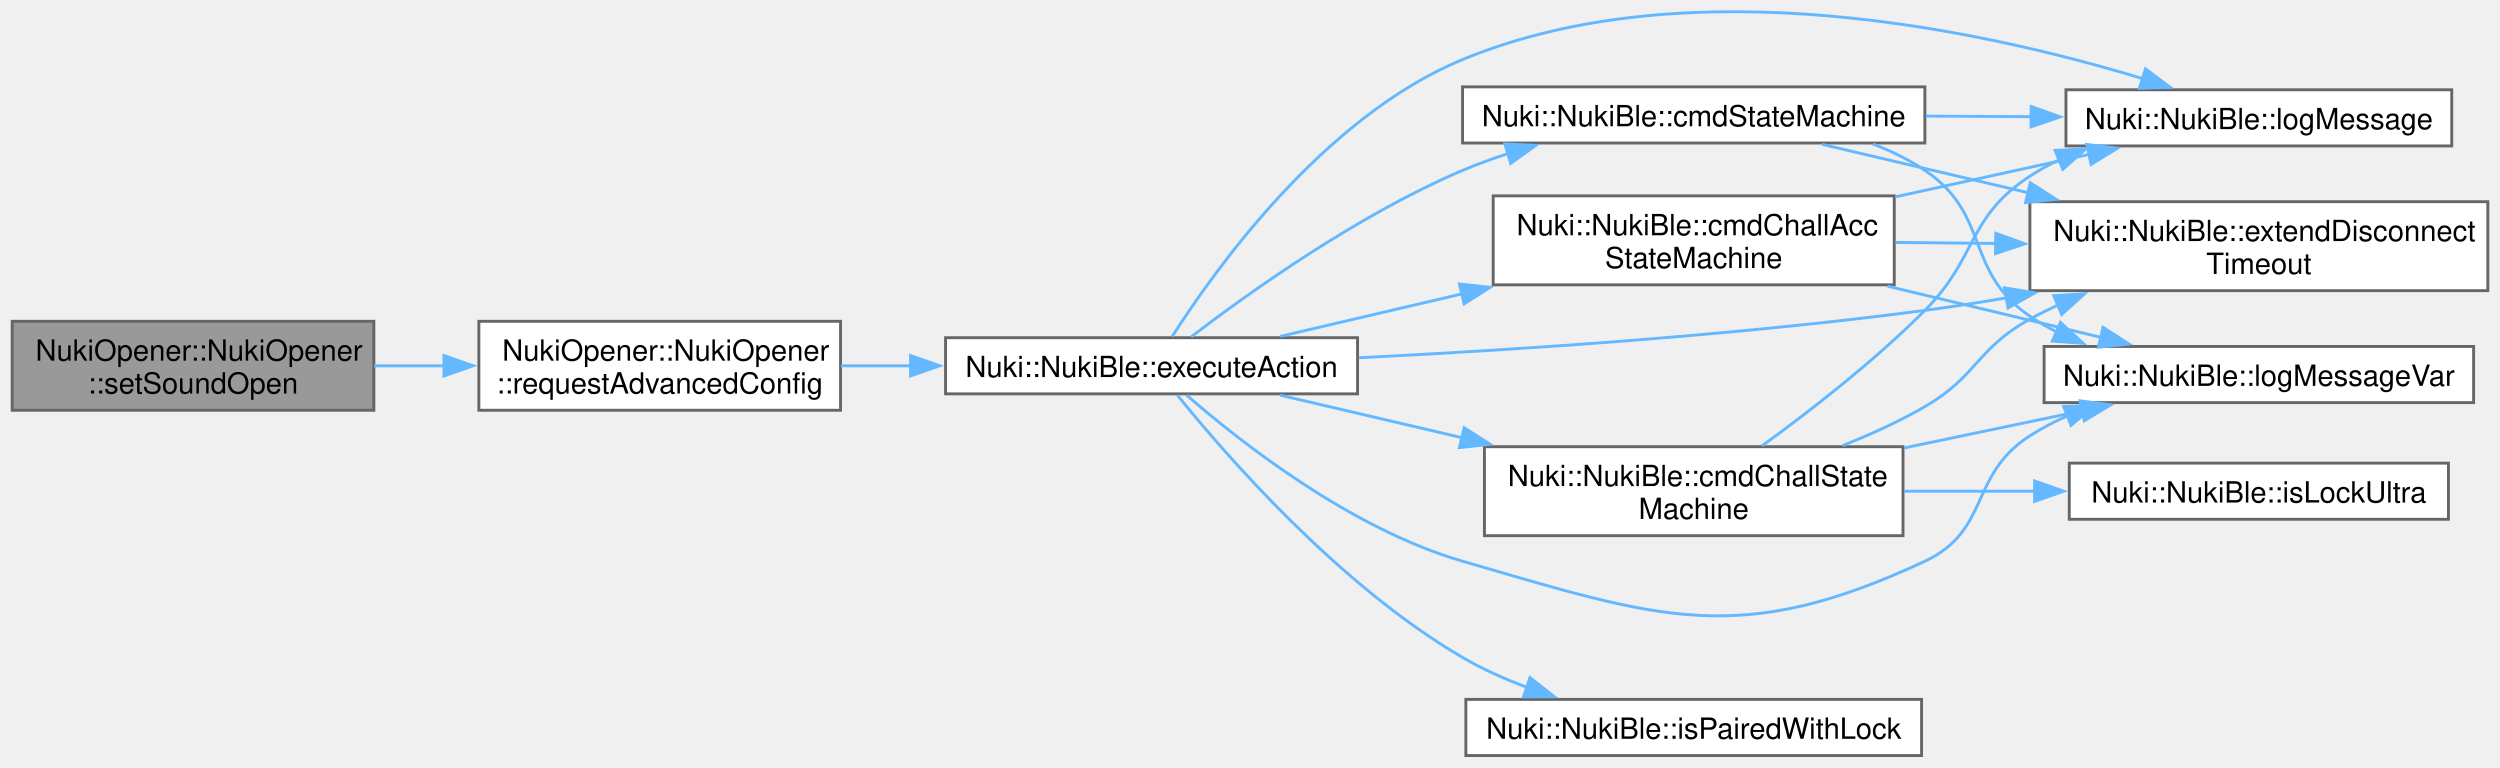
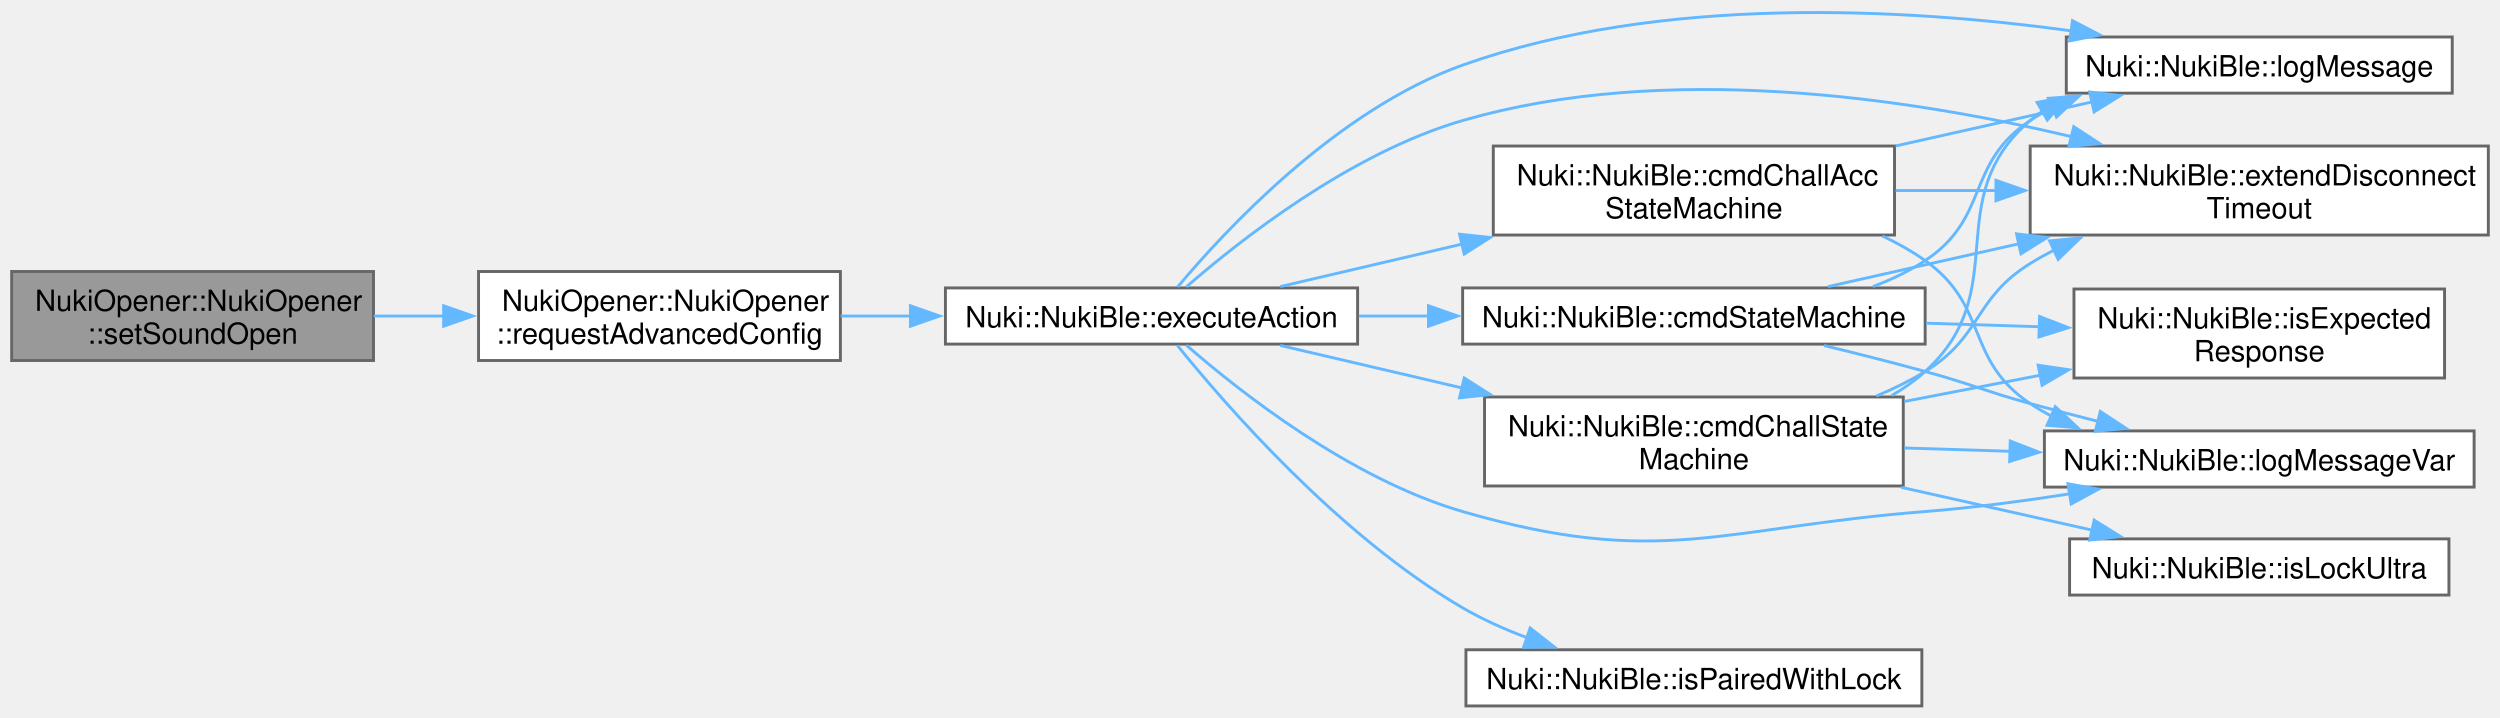
- <svg xmlns="http://www.w3.org/2000/svg" xmlns:xlink="http://www.w3.org/1999/xlink" width="857pt" height="263pt" viewBox="0.00 0.00 856.75 263.03">
-   <g id="page0,1_graph0" class="graph" transform="scale(1 1) rotate(0) translate(4 259.03)">
+ <svg xmlns="http://www.w3.org/2000/svg" xmlns:xlink="http://www.w3.org/1999/xlink" width="857pt" height="246pt" viewBox="0.00 0.00 856.75 245.92">
+   <g id="page0,1_graph0" class="graph" transform="scale(1 1) rotate(0) translate(4 241.92)">
    <g id="Node000001" class="node">
      <g id="a_Node000001">
        <a xlink:title="Gets the current config from the opener, updates the sound open parameter and sends the new config to...">
          <polygon fill="#999999" stroke="#666666" points="124,-148.88 0,-148.88 0,-118.38 124,-118.38 124,-148.88" />
          <text text-anchor="start" x="8" y="-135.38" font-family="Helvetica,sans-Serif" font-size="10.00">NukiOpener::NukiOpener</text>
          <text text-anchor="middle" x="62" y="-124.12" font-family="Helvetica,sans-Serif" font-size="10.00">::setSoundOpen</text>
        </a>
      </g>
    </g>
    <g id="Node000002" class="node">
      <g id="a_Node000002">
        <a xlink:href="class_nuki_opener_1_1_nuki_opener.html#adf50e8b8e35409d8aa43de69c43535b5" target="_top" xlink:title="Requests advanced config from Opener via BLE.">
          <polygon fill="white" stroke="#666666" points="284,-148.88 160,-148.88 160,-118.38 284,-118.38 284,-148.88" />
          <text text-anchor="start" x="168" y="-135.38" font-family="Helvetica,sans-Serif" font-size="10.00">NukiOpener::NukiOpener</text>
          <text text-anchor="middle" x="222" y="-124.12" font-family="Helvetica,sans-Serif" font-size="10.00">::requestAdvancedConfig</text>
        </a>
      </g>
    </g>
    <g id="edge1_Node000001_Node000002" class="edge">
      <g id="a_edge1_Node000001_Node000002">
        <a xlink:title=" ">
          <path fill="none" stroke="#63b8ff" d="M124.09,-133.62C132,-133.62 140.16,-133.62 148.23,-133.62" />
          <polygon fill="#63b8ff" stroke="#63b8ff" points="148.04,-137.13 158.04,-133.63 148.04,-130.13 148.04,-137.13" />
        </a>
      </g>
    </g>
    <g id="Node000003" class="node">
      <g id="a_Node000003">
        <a xlink:href="class_nuki_1_1_nuki_ble.html#af1f1e299e8d97e053bba80e92ba285d6" target="_top" xlink:title=" ">
          <polygon fill="white" stroke="#666666" points="461.25,-143.25 320,-143.25 320,-124 461.25,-124 461.25,-143.25" />
          <text text-anchor="middle" x="390.62" y="-129.75" font-family="Helvetica,sans-Serif" font-size="10.00">Nuki::NukiBle::executeAction</text>
        </a>
      </g>
    </g>
    <g id="edge2_Node000002_Node000003" class="edge">
      <g id="a_edge2_Node000002_Node000003">
        <a xlink:title=" ">
          <path fill="none" stroke="#63b8ff" d="M284.1,-133.62C291.93,-133.62 300.04,-133.62 308.12,-133.62" />
          <polygon fill="#63b8ff" stroke="#63b8ff" points="308,-137.13 318,-133.63 308,-130.13 308,-137.13" />
        </a>
      </g>
    </g>
    <g id="Node000004" class="node">
      <g id="a_Node000004">
        <a xlink:href="class_nuki_1_1_nuki_ble.html#ada0f3beebd95d35c122e25dd3f9eb886" target="_top" xlink:title=" ">
          <polygon fill="white" stroke="#666666" points="645.25,-191.88 507.75,-191.88 507.75,-161.38 645.25,-161.38 645.25,-191.88" />
          <text text-anchor="start" x="515.75" y="-178.38" font-family="Helvetica,sans-Serif" font-size="10.00">Nuki::NukiBle::cmdChallAcc</text>
          <text text-anchor="middle" x="576.5" y="-167.12" font-family="Helvetica,sans-Serif" font-size="10.00">StateMachine</text>
        </a>
      </g>
    </g>
    <g id="edge3_Node000003_Node000004" class="edge">
      <g id="a_edge3_Node000003_Node000004">
        <a xlink:title=" ">
          <path fill="none" stroke="#63b8ff" d="M434.74,-143.71C453.36,-148.06 475.74,-153.3 497.13,-158.3" />
          <polygon fill="#63b8ff" stroke="#63b8ff" points="496.18,-161.67 506.72,-160.54 497.78,-154.85 496.18,-161.67" />
        </a>
      </g>
    </g>
    <g id="Node000005" class="node">
      <g id="a_Node000005">
        <a xlink:href="class_nuki_1_1_nuki_ble.html#a6e8fca90c04249660dce6cb993eb4495" target="_top" xlink:title=" ">
-           <polygon fill="white" stroke="#666666" points="848.75,-189.88 691.75,-189.88 691.75,-159.38 848.75,-159.38 848.75,-189.88" />
-           <text text-anchor="start" x="699.75" y="-176.38" font-family="Helvetica,sans-Serif" font-size="10.00">Nuki::NukiBle::extendDisconnect</text>
-           <text text-anchor="middle" x="770.25" y="-165.12" font-family="Helvetica,sans-Serif" font-size="10.00">Timeout</text>
-         </a>
-       </g>
-     </g>
-     <g id="edge16_Node000003_Node000005" class="edge">
-       <g id="a_edge16_Node000003_Node000005">
-         <a xlink:title=" ">
-           <path fill="none" stroke="#63b8ff" d="M461.65,-136.38C515.02,-139.03 590.23,-143.95 655.75,-152.62 664.9,-153.84 674.43,-155.32 683.9,-156.95" />
-           <polygon fill="#63b8ff" stroke="#63b8ff" points="683.03,-160.35 693.48,-158.64 684.25,-153.45 683.03,-160.35" />
+           <polygon fill="white" stroke="#666666" points="848.75,-191.88 691.75,-191.88 691.75,-161.38 848.75,-161.38 848.75,-191.88" />
+           <text text-anchor="start" x="699.75" y="-178.38" font-family="Helvetica,sans-Serif" font-size="10.00">Nuki::NukiBle::extendDisconnect</text>
+           <text text-anchor="middle" x="770.25" y="-167.12" font-family="Helvetica,sans-Serif" font-size="10.00">Timeout</text>
+         </a>
+       </g>
+     </g>
+     <g id="edge18_Node000003_Node000005" class="edge">
+       <g id="a_edge18_Node000003_Node000005">
+         <a xlink:title=" ">
+           <path fill="none" stroke="#63b8ff" d="M402.59,-143.64C420.69,-159.42 458.67,-189.42 497.25,-200.62 566.67,-220.79 649.9,-208.41 705.86,-195.11" />
+           <polygon fill="#63b8ff" stroke="#63b8ff" points="706.68,-198.51 715.55,-192.72 705,-191.72 706.68,-198.51" />
        </a>
      </g>
    </g>
    <g id="Node000006" class="node">
      <g id="a_Node000006">
        <a xlink:href="class_nuki_1_1_nuki_ble.html#ac7ce691d9c3e586474655d1663eb2e20" target="_top" xlink:title=" ">
-           <polygon fill="white" stroke="#666666" points="836.38,-228.25 704.12,-228.25 704.12,-209 836.38,-209 836.38,-228.25" />
-           <text text-anchor="middle" x="770.25" y="-214.75" font-family="Helvetica,sans-Serif" font-size="10.00">Nuki::NukiBle::logMessage</text>
-         </a>
-       </g>
-     </g>
-     <g id="edge18_Node000003_Node000006" class="edge">
-       <g id="a_edge18_Node000003_Node000006">
-         <a xlink:title=" ">
-           <path fill="none" stroke="#63b8ff" d="M397.71,-143.67C411.87,-165.91 449.44,-218.91 497.25,-238.62 575.1,-270.74 676.06,-248.58 730.45,-232.06" />
-           <polygon fill="#63b8ff" stroke="#63b8ff" points="731.39,-235.43 739.88,-229.09 729.29,-228.75 731.39,-235.43" />
+           <polygon fill="white" stroke="#666666" points="836.38,-229.25 704.12,-229.25 704.12,-210 836.38,-210 836.38,-229.25" />
+           <text text-anchor="middle" x="770.25" y="-215.75" font-family="Helvetica,sans-Serif" font-size="10.00">Nuki::NukiBle::logMessage</text>
+         </a>
+       </g>
+     </g>
+     <g id="edge20_Node000003_Node000006" class="edge">
+       <g id="a_edge20_Node000003_Node000006">
+         <a xlink:title=" ">
+           <path fill="none" stroke="#63b8ff" d="M399.6,-143.61C415.66,-162.79 454.03,-204.25 497.25,-219.62 565.41,-243.86 649.4,-239.09 705.86,-231.35" />
+           <polygon fill="#63b8ff" stroke="#63b8ff" points="706.24,-234.83 715.63,-229.94 705.23,-227.91 706.24,-234.83" />
        </a>
      </g>
    </g>
    <g id="Node000007" class="node">
      <g id="a_Node000007">
        <a xlink:href="class_nuki_1_1_nuki_ble.html#af3650133f46aeca48a5f01b95d23ab71" target="_top" xlink:title=" ">
-           <polygon fill="white" stroke="#666666" points="843.88,-140.25 696.62,-140.25 696.62,-121 843.88,-121 843.88,-140.25" />
-           <text text-anchor="middle" x="770.25" y="-126.75" font-family="Helvetica,sans-Serif" font-size="10.00">Nuki::NukiBle::logMessageVar</text>
-         </a>
-       </g>
-     </g>
-     <g id="edge19_Node000003_Node000007" class="edge">
-       <g id="a_edge19_Node000003_Node000007">
-         <a xlink:title=" ">
-           <path fill="none" stroke="#63b8ff" d="M402.59,-123.61C420.69,-107.83 458.67,-77.83 497.25,-66.62 564.9,-46.98 591.92,-36.82 655.75,-66.62 678.33,-77.17 670.76,-96.19 691.75,-109.62 695.78,-112.2 700.12,-114.47 704.62,-116.46" />
-           <polygon fill="#63b8ff" stroke="#63b8ff" points="703.32,-119.71 713.91,-120.06 705.86,-113.18 703.32,-119.71" />
+           <polygon fill="white" stroke="#666666" points="843.88,-94.25 696.62,-94.25 696.62,-75 843.88,-75 843.88,-94.25" />
+           <text text-anchor="middle" x="770.25" y="-80.75" font-family="Helvetica,sans-Serif" font-size="10.00">Nuki::NukiBle::logMessageVar</text>
+         </a>
+       </g>
+     </g>
+     <g id="edge21_Node000003_Node000007" class="edge">
+       <g id="a_edge21_Node000003_Node000007">
+         <a xlink:title=" ">
+           <path fill="none" stroke="#63b8ff" d="M402.59,-123.61C420.69,-107.83 458.67,-77.83 497.25,-66.62 564.9,-46.98 585.52,-61.09 655.75,-66.62 671.99,-67.9 689.42,-70.2 705.62,-72.73" />
+           <polygon fill="#63b8ff" stroke="#63b8ff" points="704.69,-76.13 715.12,-74.27 705.81,-69.22 704.69,-76.13" />
        </a>
      </g>
    </g>
    <g id="Node000008" class="node">
      <g id="a_Node000008">
        <a xlink:href="class_nuki_1_1_nuki_ble.html#a59169a9f492793762e3c6ba39b611b07" target="_top" xlink:title=" ">
          <polygon fill="white" stroke="#666666" points="648.25,-105.88 504.75,-105.88 504.75,-75.38 648.25,-75.38 648.25,-105.88" />
          <text text-anchor="start" x="512.75" y="-92.38" font-family="Helvetica,sans-Serif" font-size="10.00">Nuki::NukiBle::cmdChallState</text>
          <text text-anchor="middle" x="576.5" y="-81.12" font-family="Helvetica,sans-Serif" font-size="10.00">Machine</text>
        </a>
      </g>
    </g>
    <g id="edge7_Node000003_Node000008" class="edge">
      <g id="a_edge7_Node000003_Node000008">
        <a xlink:title=" ">
          <path fill="none" stroke="#63b8ff" d="M434.74,-123.54C453.36,-119.19 475.74,-113.95 497.13,-108.95" />
          <polygon fill="#63b8ff" stroke="#63b8ff" points="497.78,-112.4 506.72,-106.71 496.18,-105.58 497.78,-112.4" />
        </a>
      </g>
    </g>
-     <g id="Node000010" class="node">
-       <g id="a_Node000010">
-         <a xlink:href="class_nuki_1_1_nuki_ble.html#ad135bb1455665decfddff67772c1d411" target="_top" xlink:title=" ">
-           <polygon fill="white" stroke="#666666" points="655.75,-229.25 497.25,-229.25 497.25,-210 655.75,-210 655.75,-229.25" />
-           <text text-anchor="middle" x="576.5" y="-215.75" font-family="Helvetica,sans-Serif" font-size="10.00">Nuki::NukiBle::cmdStateMachine</text>
-         </a>
-       </g>
-     </g>
-     <g id="edge12_Node000003_Node000010" class="edge">
-       <g id="a_edge12_Node000003_Node000010">
-         <a xlink:title=" ">
-           <path fill="none" stroke="#63b8ff" d="M404.2,-143.55C423.25,-158.13 461.07,-185.26 497.25,-200.62 502.22,-202.73 507.46,-204.64 512.79,-206.35" />
-           <polygon fill="#63b8ff" stroke="#63b8ff" points="511.76,-209.7 522.34,-209.18 513.74,-202.99 511.76,-209.7" />
-         </a>
-       </g>
-     </g>
    <g id="Node000011" class="node">
      <g id="a_Node000011">
+         <a xlink:href="class_nuki_1_1_nuki_ble.html#ad135bb1455665decfddff67772c1d411" target="_top" xlink:title=" ">
+           <polygon fill="white" stroke="#666666" points="655.75,-143.25 497.25,-143.25 497.25,-124 655.75,-124 655.75,-143.25" />
+           <text text-anchor="middle" x="576.5" y="-129.75" font-family="Helvetica,sans-Serif" font-size="10.00">Nuki::NukiBle::cmdStateMachine</text>
+         </a>
+       </g>
+     </g>
+     <g id="edge13_Node000003_Node000011" class="edge">
+       <g id="a_edge13_Node000003_Node000011">
+         <a xlink:title=" ">
+           <path fill="none" stroke="#63b8ff" d="M461.66,-133.62C469.53,-133.62 477.62,-133.62 485.69,-133.62" />
+           <polygon fill="#63b8ff" stroke="#63b8ff" points="485.54,-137.13 495.54,-133.63 485.54,-130.13 485.54,-137.13" />
+         </a>
+       </g>
+     </g>
+     <g id="Node000012" class="node">
+       <g id="a_Node000012">
        <a xlink:href="class_nuki_1_1_nuki_ble.html#a050f54fbfcea03dc5238e8c66a7e89ca" target="_top" xlink:title="Returns pairing state (if credentials are stored or not).">
          <polygon fill="white" stroke="#666666" points="654.62,-19.25 498.38,-19.25 498.38,0 654.62,0 654.62,-19.25" />
          <text text-anchor="middle" x="576.5" y="-5.75" font-family="Helvetica,sans-Serif" font-size="10.00">Nuki::NukiBle::isPairedWithLock</text>
        </a>
      </g>
    </g>
-     <g id="edge17_Node000003_Node000011" class="edge">
-       <g id="a_edge17_Node000003_Node000011">
+     <g id="edge19_Node000003_Node000012" class="edge">
+       <g id="a_edge19_Node000003_Node000012">
        <a xlink:title=" ">
          <path fill="none" stroke="#63b8ff" d="M399.51,-123.52C415.69,-103.47 454.71,-58.43 497.25,-33.62 504.09,-29.64 511.66,-26.25 519.32,-23.38" />
          <polygon fill="#63b8ff" stroke="#63b8ff" points="520.38,-26.72 528.71,-20.17 518.12,-20.1 520.38,-26.72" />
        </a>
      </g>
    </g>
    <g id="edge4_Node000004_Node000005" class="edge">
      <g id="a_edge4_Node000004_Node000005">
        <a xlink:title=" ">
-           <path fill="none" stroke="#63b8ff" d="M645.64,-175.91C656.79,-175.8 668.47,-175.68 680.03,-175.56" />
-           <polygon fill="#63b8ff" stroke="#63b8ff" points="680.05,-179.06 690.01,-175.45 679.97,-172.06 680.05,-179.06" />
+           <path fill="none" stroke="#63b8ff" d="M645.64,-176.62C656.79,-176.62 668.47,-176.62 680.03,-176.62" />
+           <polygon fill="#63b8ff" stroke="#63b8ff" points="680.01,-180.13 690.01,-176.63 680.01,-173.13 680.01,-180.13" />
        </a>
      </g>
    </g>
    <g id="edge5_Node000004_Node000006" class="edge">
      <g id="a_edge5_Node000004_Node000006">
        <a xlink:title=" ">
-           <path fill="none" stroke="#63b8ff" d="M645.64,-191.55C667.45,-196.33 691.35,-201.56 712.28,-206.15" />
-           <polygon fill="#63b8ff" stroke="#63b8ff" points="711.25,-209.5 721.76,-208.22 712.74,-202.67 711.25,-209.5" />
+           <path fill="none" stroke="#63b8ff" d="M645.64,-191.91C667.73,-196.86 691.95,-202.29 713.07,-207.03" />
+           <polygon fill="#63b8ff" stroke="#63b8ff" points="712.11,-210.4 722.64,-209.17 713.65,-203.57 712.11,-210.4" />
        </a>
      </g>
    </g>
    <g id="edge6_Node000004_Node000007" class="edge">
      <g id="a_edge6_Node000004_Node000007">
        <a xlink:title=" ">
-           <path fill="none" stroke="#63b8ff" d="M642.95,-160.92C666.81,-155.2 693.46,-148.81 716.11,-143.37" />
-           <polygon fill="#63b8ff" stroke="#63b8ff" points="716.84,-146.8 725.75,-141.06 715.21,-139.99 716.84,-146.8" />
+           <path fill="none" stroke="#63b8ff" d="M641.11,-161.04C646.27,-158.62 651.23,-155.83 655.75,-152.62 677.78,-136.98 669.28,-118.63 691.75,-103.62 694.12,-102.04 696.61,-100.59 699.18,-99.26" />
+           <polygon fill="#63b8ff" stroke="#63b8ff" points="700.35,-102.57 708.07,-95.32 697.51,-96.17 700.35,-102.57" />
        </a>
      </g>
    </g>
    <g id="edge8_Node000008_Node000005" class="edge">
      <g id="a_edge8_Node000008_Node000005">
        <a xlink:title=" ">
-           <path fill="none" stroke="#63b8ff" d="M627.5,-106.26C637.15,-110.07 646.97,-114.54 655.75,-119.62 673.77,-130.06 673.51,-139.58 691.75,-149.62 694.91,-151.36 698.21,-153 701.58,-154.55" />
-           <polygon fill="#63b8ff" stroke="#63b8ff" points="699.93,-157.65 710.51,-158.31 702.65,-151.2 699.93,-157.65" />
-         </a>
-       </g>
-     </g>
-     <g id="edge10_Node000008_Node000006" class="edge">
-       <g id="a_edge10_Node000008_Node000006">
-         <a xlink:title=" ">
-           <path fill="none" stroke="#63b8ff" d="M599.91,-106.17C616.22,-118 638.4,-135.17 655.75,-152.62 674.05,-171.04 670.03,-184.41 691.75,-198.62 694.99,-200.74 698.44,-202.64 702.01,-204.33" />
-           <polygon fill="#63b8ff" stroke="#63b8ff" points="700.39,-207.45 710.97,-208.02 703.05,-200.98 700.39,-207.45" />
-         </a>
-       </g>
-     </g>
-     <g id="edge11_Node000008_Node000007" class="edge">
-       <g id="a_edge11_Node000008_Node000007">
-         <a xlink:title=" ">
-           <path fill="none" stroke="#63b8ff" d="M648.63,-105.46C668.76,-109.66 690.46,-114.19 709.83,-118.23" />
-           <polygon fill="#63b8ff" stroke="#63b8ff" points="708.95,-121.62 719.45,-120.24 710.38,-114.77 708.95,-121.62" />
+           <path fill="none" stroke="#63b8ff" d="M639.04,-106.21C644.87,-108.65 650.54,-111.44 655.75,-114.62 675.33,-126.59 672.26,-139.52 691.75,-151.62 694.36,-153.25 697.09,-154.77 699.9,-156.21" />
+           <polygon fill="#63b8ff" stroke="#63b8ff" points="698.4,-159.37 708.95,-160.39 701.33,-153.02 698.4,-159.37" />
+         </a>
+       </g>
+     </g>
+     <g id="edge11_Node000008_Node000006" class="edge">
+       <g id="a_edge11_Node000008_Node000006">
+         <a xlink:title=" ">
+           <path fill="none" stroke="#63b8ff" d="M644.27,-106.37C648.39,-108.74 652.27,-111.48 655.75,-114.62 686.46,-142.44 660.26,-173.7 691.75,-200.62 693.07,-201.75 694.44,-202.81 695.86,-203.81" />
+           <polygon fill="#63b8ff" stroke="#63b8ff" points="694.11,-206.84 704.52,-208.81 697.61,-200.78 694.11,-206.84" />
+         </a>
+       </g>
+     </g>
+     <g id="edge12_Node000008_Node000007" class="edge">
+       <g id="a_edge12_Node000008_Node000007">
+         <a xlink:title=" ">
+           <path fill="none" stroke="#63b8ff" d="M648.63,-88.4C660.42,-88.03 672.75,-87.64 684.83,-87.27" />
+           <polygon fill="#63b8ff" stroke="#63b8ff" points="684.92,-90.77 694.8,-86.95 684.7,-83.77 684.92,-90.77" />
        </a>
      </g>
    </g>
    <g id="Node000009" class="node">
      <g id="a_Node000009">
-         <a xlink:href="class_nuki_1_1_nuki_ble.html#a25207bb564a4b54b8dd8c872177b53a7" target="_top" xlink:title="Returns if BLE is pairing/paired/connected with a Smart Lock Ultra.">
-           <polygon fill="white" stroke="#666666" points="835.25,-100.25 705.25,-100.25 705.25,-81 835.25,-81 835.25,-100.25" />
-           <text text-anchor="middle" x="770.25" y="-86.75" font-family="Helvetica,sans-Serif" font-size="10.00">Nuki::NukiBle::isLockUltra</text>
+         <a xlink:href="class_nuki_1_1_nuki_ble.html#a252293e3e2ae14f9b879d27629d64a8a" target="_top" xlink:title=" ">
+           <polygon fill="white" stroke="#666666" points="833.75,-142.88 706.75,-142.88 706.75,-112.38 833.75,-112.38 833.75,-142.88" />
+           <text text-anchor="start" x="714.75" y="-129.38" font-family="Helvetica,sans-Serif" font-size="10.00">Nuki::NukiBle::isExpected</text>
+           <text text-anchor="middle" x="770.25" y="-118.12" font-family="Helvetica,sans-Serif" font-size="10.00">Response</text>
        </a>
      </g>
    </g>
    <g id="edge9_Node000008_Node000009" class="edge">
      <g id="a_edge9_Node000008_Node000009">
        <a xlink:title=" ">
-           <path fill="none" stroke="#63b8ff" d="M648.63,-90.62C663.32,-90.62 678.85,-90.62 693.69,-90.62" />
-           <polygon fill="#63b8ff" stroke="#63b8ff" points="693.37,-94.13 703.37,-90.63 693.37,-87.13 693.37,-94.13" />
-         </a>
-       </g>
-     </g>
-     <g id="edge13_Node000010_Node000005" class="edge">
-       <g id="a_edge13_Node000010_Node000005">
-         <a xlink:title=" ">
-           <path fill="none" stroke="#63b8ff" d="M620.53,-209.53C641.41,-204.63 667.14,-198.59 691.3,-192.92" />
-           <polygon fill="#63b8ff" stroke="#63b8ff" points="691.86,-196.38 700.79,-190.69 690.26,-189.57 691.86,-196.38" />
-         </a>
-       </g>
-     </g>
-     <g id="edge14_Node000010_Node000006" class="edge">
-       <g id="a_edge14_Node000010_Node000006">
-         <a xlink:title=" ">
-           <path fill="none" stroke="#63b8ff" d="M656.05,-219.22C668.04,-219.15 680.4,-219.09 692.36,-219.03" />
-           <polygon fill="#63b8ff" stroke="#63b8ff" points="692.18,-222.53 702.16,-218.97 692.14,-215.53 692.18,-222.53" />
-         </a>
-       </g>
-     </g>
-     <g id="edge15_Node000010_Node000007" class="edge">
-       <g id="a_edge15_Node000010_Node000007">
-         <a xlink:title=" ">
-           <path fill="none" stroke="#63b8ff" d="M637.91,-209.65C644.21,-207.26 650.3,-204.29 655.75,-200.62 678.47,-185.33 669.14,-166.08 691.75,-150.62 694.64,-148.65 697.71,-146.87 700.9,-145.27" />
-           <polygon fill="#63b8ff" stroke="#63b8ff" points="702.23,-148.5 710.02,-141.32 699.45,-142.08 702.23,-148.5" />
+           <path fill="none" stroke="#63b8ff" d="M648.63,-104.35C663.89,-107.3 680.06,-110.41 695.43,-113.38" />
+           <polygon fill="#63b8ff" stroke="#63b8ff" points="694.48,-116.76 704.96,-115.22 695.81,-109.89 694.48,-116.76" />
+         </a>
+       </g>
+     </g>
+     <g id="Node000010" class="node">
+       <g id="a_Node000010">
+         <a xlink:href="class_nuki_1_1_nuki_ble.html#a25207bb564a4b54b8dd8c872177b53a7" target="_top" xlink:title="Returns if BLE is pairing/paired/connected with a Smart Lock Ultra.">
+           <polygon fill="white" stroke="#666666" points="835.25,-57.25 705.25,-57.25 705.25,-38 835.25,-38 835.25,-57.25" />
+           <text text-anchor="middle" x="770.25" y="-43.75" font-family="Helvetica,sans-Serif" font-size="10.00">Nuki::NukiBle::isLockUltra</text>
+         </a>
+       </g>
+     </g>
+     <g id="edge10_Node000008_Node000010" class="edge">
+       <g id="a_edge10_Node000008_Node000010">
+         <a xlink:title=" ">
+           <path fill="none" stroke="#63b8ff" d="M647.54,-74.92C669.11,-70.08 692.57,-64.82 713.09,-60.22" />
+           <polygon fill="#63b8ff" stroke="#63b8ff" points="713.68,-63.67 722.67,-58.07 712.15,-56.84 713.68,-63.67" />
+         </a>
+       </g>
+     </g>
+     <g id="edge14_Node000011_Node000005" class="edge">
+       <g id="a_edge14_Node000011_Node000005">
+         <a xlink:title=" ">
+           <path fill="none" stroke="#63b8ff" d="M622.46,-143.71C641.96,-148.08 665.43,-153.34 687.83,-158.37" />
+           <polygon fill="#63b8ff" stroke="#63b8ff" points="687.06,-161.78 697.58,-160.55 688.59,-154.95 687.06,-161.78" />
+         </a>
+       </g>
+     </g>
+     <g id="edge16_Node000011_Node000006" class="edge">
+       <g id="a_edge16_Node000011_Node000006">
+         <a xlink:title=" ">
+           <path fill="none" stroke="#63b8ff" d="M637.84,-143.71C644.15,-146.08 650.26,-149.01 655.75,-152.62 678.02,-167.3 669.5,-185.93 691.75,-200.62 694.18,-202.23 696.73,-203.7 699.37,-205.04" />
+           <polygon fill="#63b8ff" stroke="#63b8ff" points="697.94,-208.24 708.5,-209.03 700.74,-201.82 697.94,-208.24" />
+         </a>
+       </g>
+     </g>
+     <g id="edge17_Node000011_Node000007" class="edge">
+       <g id="a_edge17_Node000011_Node000007">
+         <a xlink:title=" ">
+           <path fill="none" stroke="#63b8ff" d="M621.08,-123.52C632.4,-120.77 644.56,-117.69 655.75,-114.62 671.89,-110.2 675.62,-108.06 691.75,-103.62 699.29,-101.55 707.26,-99.47 715.12,-97.48" />
+           <polygon fill="#63b8ff" stroke="#63b8ff" points="715.77,-100.93 724.63,-95.12 714.08,-94.14 715.77,-100.93" />
+         </a>
+       </g>
+     </g>
+     <g id="edge15_Node000011_Node000009" class="edge">
+       <g id="a_edge15_Node000011_Node000009">
+         <a xlink:title=" ">
+           <path fill="none" stroke="#63b8ff" d="M656.05,-131.17C669,-130.76 682.4,-130.34 695.24,-129.94" />
+           <polygon fill="#63b8ff" stroke="#63b8ff" points="694.96,-133.45 704.85,-129.64 694.74,-126.45 694.96,-133.45" />
        </a>
      </g>
    </g>
  </g>
</svg>
